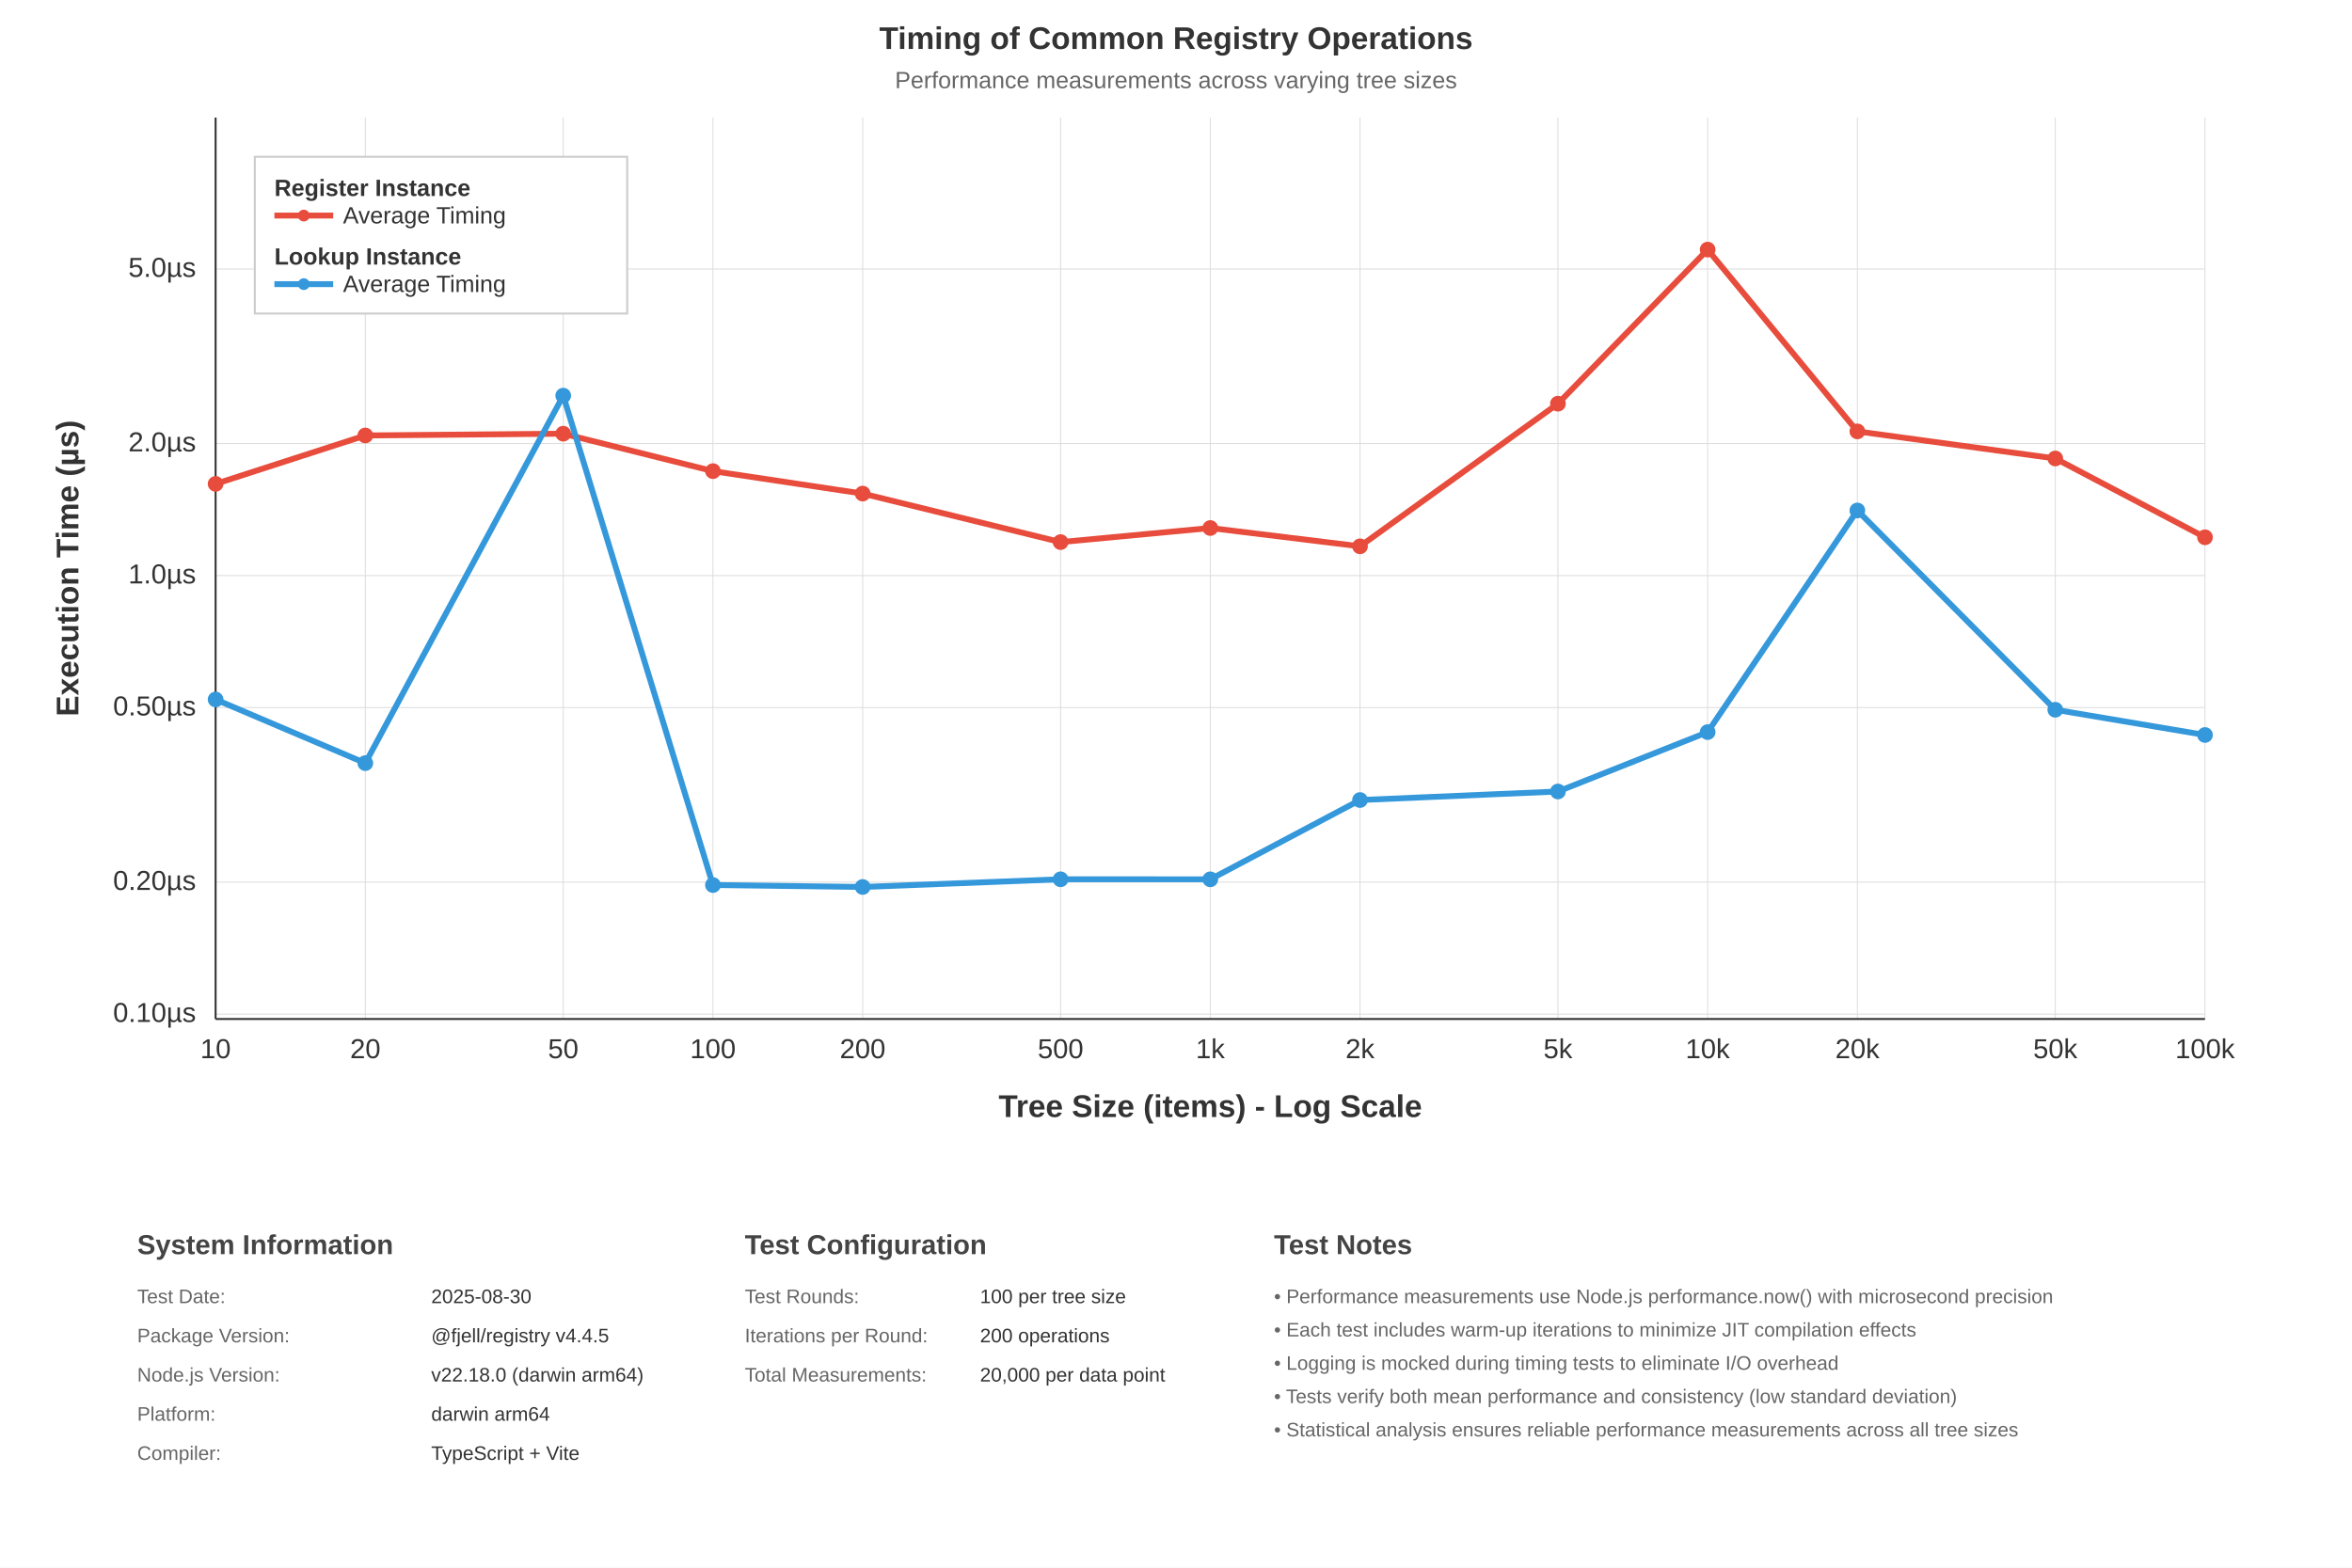
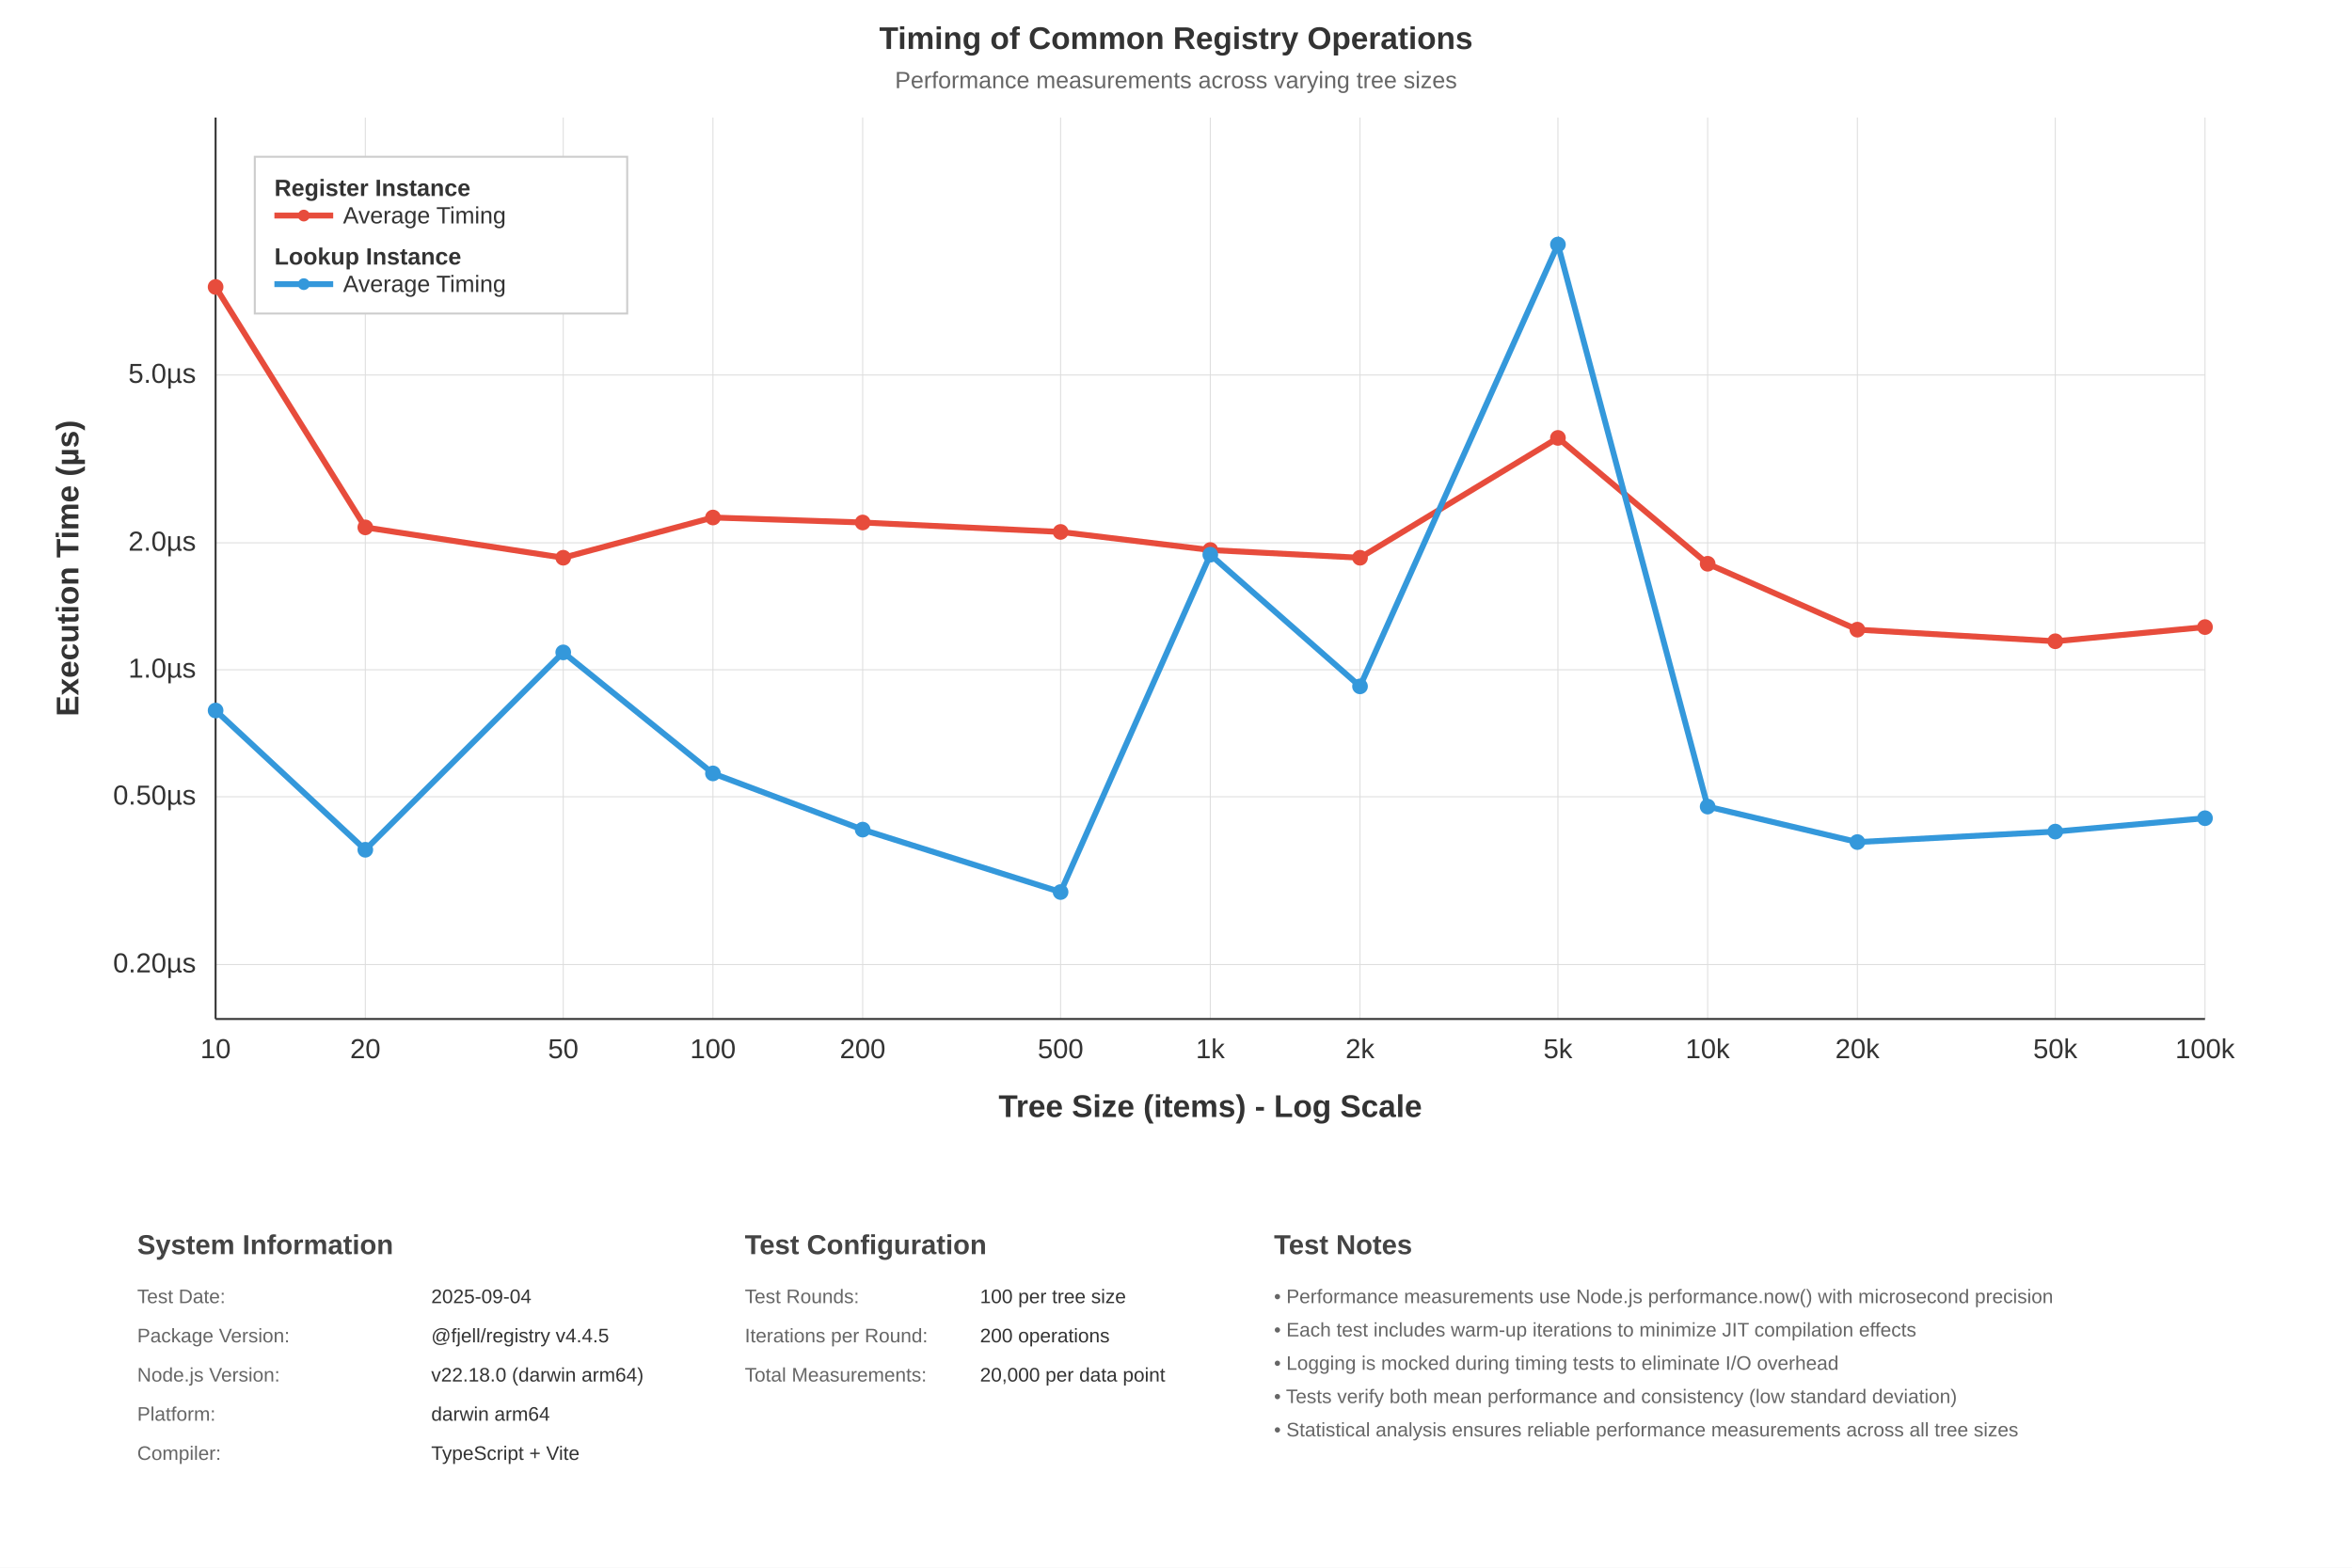
<svg xmlns="http://www.w3.org/2000/svg" width="1200" height="800">
  <style>
    .axis { stroke: #333; stroke-width: 1; }
    .grid { stroke: #ddd; stroke-width: 0.5; }
    .label { font-family: Arial, sans-serif; font-size: 14px; fill: #333; }
    .title { font-family: Arial, sans-serif; font-size: 16px; font-weight: bold; fill: #333; }
    .subtitle { font-family: Arial, sans-serif; font-size: 12px; fill: #666; }
    .register-mean { stroke: #e74c3c; stroke-width: 3; fill: none; }
    .lookup-mean { stroke: #3498db; stroke-width: 3; fill: none; }
    .register-band { fill: rgba(231, 76, 60, 0.2); stroke: #e74c3c; stroke-width: 1; }
    .lookup-band { fill: rgba(52, 152, 219, 0.2); stroke: #3498db; stroke-width: 1; }
    .register-dot { fill: #e74c3c; }
    .lookup-dot { fill: #3498db; }
    .legend { font-family: Arial, sans-serif; font-size: 12px; fill: #333; }
    .axis-title { font-family: Arial, sans-serif; font-size: 16px; font-weight: bold; fill: #333; }
    .metadata-title { font-family: Arial, sans-serif; font-size: 14px; font-weight: bold; fill: #333; }
    .metadata-section { font-family: Arial, sans-serif; font-size: 14px; font-weight: bold; fill: #444; }
    .metadata-label { font-family: Arial, sans-serif; font-size: 10px; fill: #666; }
    .metadata-value { font-family: Arial, sans-serif; font-size: 10px; fill: #333; }
  </style>
  <rect width="1200" height="800" fill="white" />
  <text x="600" y="25" text-anchor="middle" class="title">Timing of Common Registry Operations</text>
  <text x="600" y="45" text-anchor="middle" class="subtitle">Performance measurements across varying tree sizes</text>
  <g transform="translate(110,60)">
-     <line x1="0" y1="457.519" x2="1015" y2="457.519" class="grid" />
-     <text x="-10" y="461.519" text-anchor="end" class="label">0.10µs</text>
-     <line x1="0" y1="390.147" x2="1015" y2="390.147" class="grid" />
-     <text x="-10" y="394.147" text-anchor="end" class="label">0.20µs</text>
-     <line x1="0" y1="301.086" x2="1015" y2="301.086" class="grid" />
-     <text x="-10" y="305.086" text-anchor="end" class="label">0.50µs</text>
-     <line x1="0" y1="233.715" x2="1015" y2="233.715" class="grid" />
-     <text x="-10" y="237.715" text-anchor="end" class="label">1.0µs</text>
-     <line x1="0" y1="166.343" x2="1015" y2="166.343" class="grid" />
-     <text x="-10" y="170.343" text-anchor="end" class="label">2.0µs</text>
-     <line x1="0" y1="77.282" x2="1015" y2="77.282" class="grid" />
-     <text x="-10" y="81.282" text-anchor="end" class="label">5.0µs</text>
+     <line x1="0" y1="432.213" x2="1015" y2="432.213" class="grid" />
+     <text x="-10" y="436.213" text-anchor="end" class="label">0.20µs</text>
+     <line x1="0" y1="346.573" x2="1015" y2="346.573" class="grid" />
+     <text x="-10" y="350.573" text-anchor="end" class="label">0.50µs</text>
+     <line x1="0" y1="281.789" x2="1015" y2="281.789" class="grid" />
+     <text x="-10" y="285.789" text-anchor="end" class="label">1.0µs</text>
+     <line x1="0" y1="217.005" x2="1015" y2="217.005" class="grid" />
+     <text x="-10" y="221.005" text-anchor="end" class="label">2.0µs</text>
+     <line x1="0" y1="131.365" x2="1015" y2="131.365" class="grid" />
+     <text x="-10" y="135.365" text-anchor="end" class="label">5.0µs</text>
    <line x1="0" y1="0" x2="0" y2="460" class="grid" />
    <text x="0" y="480" text-anchor="middle" class="label">10</text>
    <line x1="76.386" y1="0" x2="76.386" y2="460" class="grid" />
    <text x="76.386" y="480" text-anchor="middle" class="label">20</text>
    <line x1="177.364" y1="0" x2="177.364" y2="460" class="grid" />
    <text x="177.364" y="480" text-anchor="middle" class="label">50</text>
    <line x1="253.75" y1="0" x2="253.75" y2="460" class="grid" />
    <text x="253.75" y="480" text-anchor="middle" class="label">100</text>
    <line x1="330.136" y1="0" x2="330.136" y2="460" class="grid" />
    <text x="330.136" y="480" text-anchor="middle" class="label">200</text>
    <line x1="431.114" y1="0" x2="431.114" y2="460" class="grid" />
    <text x="431.114" y="480" text-anchor="middle" class="label">500</text>
    <line x1="507.5" y1="0" x2="507.5" y2="460" class="grid" />
    <text x="507.5" y="480" text-anchor="middle" class="label">1k</text>
    <line x1="583.886" y1="0" x2="583.886" y2="460" class="grid" />
    <text x="583.886" y="480" text-anchor="middle" class="label">2k</text>
    <line x1="684.864" y1="0" x2="684.864" y2="460" class="grid" />
    <text x="684.864" y="480" text-anchor="middle" class="label">5k</text>
    <line x1="761.25" y1="0" x2="761.25" y2="460" class="grid" />
    <text x="761.25" y="480" text-anchor="middle" class="label">10k</text>
    <line x1="837.636" y1="0" x2="837.636" y2="460" class="grid" />
    <text x="837.636" y="480" text-anchor="middle" class="label">20k</text>
    <line x1="938.614" y1="0" x2="938.614" y2="460" class="grid" />
    <text x="938.614" y="480" text-anchor="middle" class="label">50k</text>
    <line x1="1015" y1="0" x2="1015" y2="460" class="grid" />
    <text x="1015" y="480" text-anchor="middle" class="label">100k</text>
    <line x1="0" y1="0" x2="0" y2="460" class="axis" />
    <line x1="0" y1="460" x2="1015" y2="460" class="axis" />
    <text x="507.5" y="510" text-anchor="middle" class="axis-title">Tree Size (items) - Log Scale</text>
    <text transform="rotate(-90,-70,230)" x="-70" y="230" text-anchor="middle" class="axis-title">Execution Time (µs)</text>
-     <path d="M 0 186.924 L 76.386 162.219 L 177.364 161.315 L 253.75 180.423 L 330.136 191.883 L 431.114 216.639 L 507.5 209.449 L 583.886 218.789 L 684.864 145.998 L 761.25 67.372 L 837.636 160.145 L 938.614 173.963 L 1015 214.188" class="register-mean" />
-     <path d="M 0 296.944 L 76.386 329.433 L 177.364 141.906 L 253.75 391.64 L 330.136 392.628 L 431.114 388.71 L 507.5 388.72 L 583.886 348.257 L 684.864 343.905 L 761.25 313.599 L 837.636 200.498 L 938.614 302.195 L 1015 315.072" class="lookup-mean" />
-     <circle cx="0" cy="186.924" r="4" class="register-dot" />
-     <circle cx="76.386" cy="162.219" r="4" class="register-dot" />
-     <circle cx="177.364" cy="161.315" r="4" class="register-dot" />
-     <circle cx="253.75" cy="180.423" r="4" class="register-dot" />
-     <circle cx="330.136" cy="191.883" r="4" class="register-dot" />
-     <circle cx="431.114" cy="216.639" r="4" class="register-dot" />
-     <circle cx="507.5" cy="209.449" r="4" class="register-dot" />
-     <circle cx="583.886" cy="218.789" r="4" class="register-dot" />
-     <circle cx="684.864" cy="145.998" r="4" class="register-dot" />
-     <circle cx="761.25" cy="67.372" r="4" class="register-dot" />
-     <circle cx="837.636" cy="160.145" r="4" class="register-dot" />
-     <circle cx="938.614" cy="173.963" r="4" class="register-dot" />
-     <circle cx="1015" cy="214.188" r="4" class="register-dot" />
-     <circle cx="0" cy="296.944" r="4" class="lookup-dot" />
-     <circle cx="76.386" cy="329.433" r="4" class="lookup-dot" />
-     <circle cx="177.364" cy="141.906" r="4" class="lookup-dot" />
-     <circle cx="253.75" cy="391.64" r="4" class="lookup-dot" />
-     <circle cx="330.136" cy="392.628" r="4" class="lookup-dot" />
-     <circle cx="431.114" cy="388.71" r="4" class="lookup-dot" />
-     <circle cx="507.5" cy="388.72" r="4" class="lookup-dot" />
-     <circle cx="583.886" cy="348.257" r="4" class="lookup-dot" />
-     <circle cx="684.864" cy="343.905" r="4" class="lookup-dot" />
-     <circle cx="761.25" cy="313.599" r="4" class="lookup-dot" />
-     <circle cx="837.636" cy="200.498" r="4" class="lookup-dot" />
-     <circle cx="938.614" cy="302.195" r="4" class="lookup-dot" />
-     <circle cx="1015" cy="315.072" r="4" class="lookup-dot" />
+     <path d="M 0 86.449 L 76.386 209.124 L 177.364 224.617 L 253.75 204.087 L 330.136 206.635 L 431.114 211.45 L 507.5 220.679 L 583.886 224.622 L 684.864 163.463 L 761.25 227.689 L 837.636 261.317 L 938.614 267.241 L 1015 260.002" class="register-mean" />
+     <path d="M 0 302.579 L 76.386 373.642 L 177.364 272.922 L 253.75 334.679 L 330.136 363.357 L 431.114 395.216 L 507.5 223.066 L 583.886 290.256 L 684.864 64.784 L 761.25 351.603 L 837.636 369.715 L 938.614 364.364 L 1015 357.532" class="lookup-mean" />
+     <circle cx="0" cy="86.449" r="4" class="register-dot" />
+     <circle cx="76.386" cy="209.124" r="4" class="register-dot" />
+     <circle cx="177.364" cy="224.617" r="4" class="register-dot" />
+     <circle cx="253.75" cy="204.087" r="4" class="register-dot" />
+     <circle cx="330.136" cy="206.635" r="4" class="register-dot" />
+     <circle cx="431.114" cy="211.45" r="4" class="register-dot" />
+     <circle cx="507.5" cy="220.679" r="4" class="register-dot" />
+     <circle cx="583.886" cy="224.622" r="4" class="register-dot" />
+     <circle cx="684.864" cy="163.463" r="4" class="register-dot" />
+     <circle cx="761.25" cy="227.689" r="4" class="register-dot" />
+     <circle cx="837.636" cy="261.317" r="4" class="register-dot" />
+     <circle cx="938.614" cy="267.241" r="4" class="register-dot" />
+     <circle cx="1015" cy="260.002" r="4" class="register-dot" />
+     <circle cx="0" cy="302.579" r="4" class="lookup-dot" />
+     <circle cx="76.386" cy="373.642" r="4" class="lookup-dot" />
+     <circle cx="177.364" cy="272.922" r="4" class="lookup-dot" />
+     <circle cx="253.75" cy="334.679" r="4" class="lookup-dot" />
+     <circle cx="330.136" cy="363.357" r="4" class="lookup-dot" />
+     <circle cx="431.114" cy="395.216" r="4" class="lookup-dot" />
+     <circle cx="507.5" cy="223.066" r="4" class="lookup-dot" />
+     <circle cx="583.886" cy="290.256" r="4" class="lookup-dot" />
+     <circle cx="684.864" cy="64.784" r="4" class="lookup-dot" />
+     <circle cx="761.25" cy="351.603" r="4" class="lookup-dot" />
+     <circle cx="837.636" cy="369.715" r="4" class="lookup-dot" />
+     <circle cx="938.614" cy="364.364" r="4" class="lookup-dot" />
+     <circle cx="1015" cy="357.532" r="4" class="lookup-dot" />
    <g transform="translate(20, 20)">
      <rect x="0" y="0" width="190" height="80" fill="white" stroke="#ccc" stroke-width="1" />
      <text x="10" y="20" class="legend" font-weight="bold">Register Instance</text>
      <line x1="10" y1="30" x2="40" y2="30" class="register-mean" />
      <circle cx="25" cy="30" r="3" class="register-dot" />
      <text x="45" y="34" class="legend">Average Timing</text>
      <text x="10" y="55" class="legend" font-weight="bold">Lookup Instance</text>
      <line x1="10" y1="65" x2="40" y2="65" class="lookup-mean" />
      <circle cx="25" cy="65" r="3" class="lookup-dot" />
      <text x="45" y="69" class="legend">Average Timing</text>
    </g>
  </g>
  <g transform="translate(50, 620)">
    <g transform="translate(20, 20)">
      <text x="0" y="0" class="metadata-section">System Information</text>
      <text x="0" y="25" class="metadata-label">Test Date:</text>
-       <text x="150" y="25" class="metadata-value">2025-08-30</text>
+       <text x="150" y="25" class="metadata-value">2025-09-04</text>
      <text x="0" y="45" class="metadata-label">Package Version:</text>
      <text x="150" y="45" class="metadata-value">@fjell/registry v4.4.5</text>
      <text x="0" y="65" class="metadata-label">Node.js Version:</text>
      <text x="150" y="65" class="metadata-value">v22.18.0 (darwin arm64)</text>
      <text x="0" y="85" class="metadata-label">Platform:</text>
      <text x="150" y="85" class="metadata-value">darwin arm64</text>
      <text x="0" y="105" class="metadata-label">Compiler:</text>
      <text x="150" y="105" class="metadata-value">TypeScript + Vite</text>
    </g>
    <g transform="translate(330, 20)">
      <text x="0" y="0" class="metadata-section">Test Configuration</text>
      <text x="0" y="25" class="metadata-label">Test Rounds:</text>
      <text x="120" y="25" class="metadata-value">100 per tree size</text>
      <text x="0" y="45" class="metadata-label">Iterations per Round:</text>
      <text x="120" y="45" class="metadata-value">200 operations</text>
      <text x="0" y="65" class="metadata-label">Total Measurements:</text>
      <text x="120" y="65" class="metadata-value">20,000 per data point</text>
    </g>
    <g transform="translate(600, 20)">
      <text x="0" y="0" class="metadata-section">Test Notes</text>
      <text x="0" y="25" class="metadata-label">• Performance measurements use Node.js performance.now() with microsecond precision</text>
      <text x="0" y="42" class="metadata-label">• Each test includes warm-up iterations to minimize JIT compilation effects</text>
      <text x="0" y="59" class="metadata-label">• Logging is mocked during timing tests to eliminate I/O overhead</text>
      <text x="0" y="76" class="metadata-label">• Tests verify both mean performance and consistency (low standard deviation)</text>
      <text x="0" y="93" class="metadata-label">• Statistical analysis ensures reliable performance measurements across all tree sizes</text>
    </g>
  </g>
</svg>
